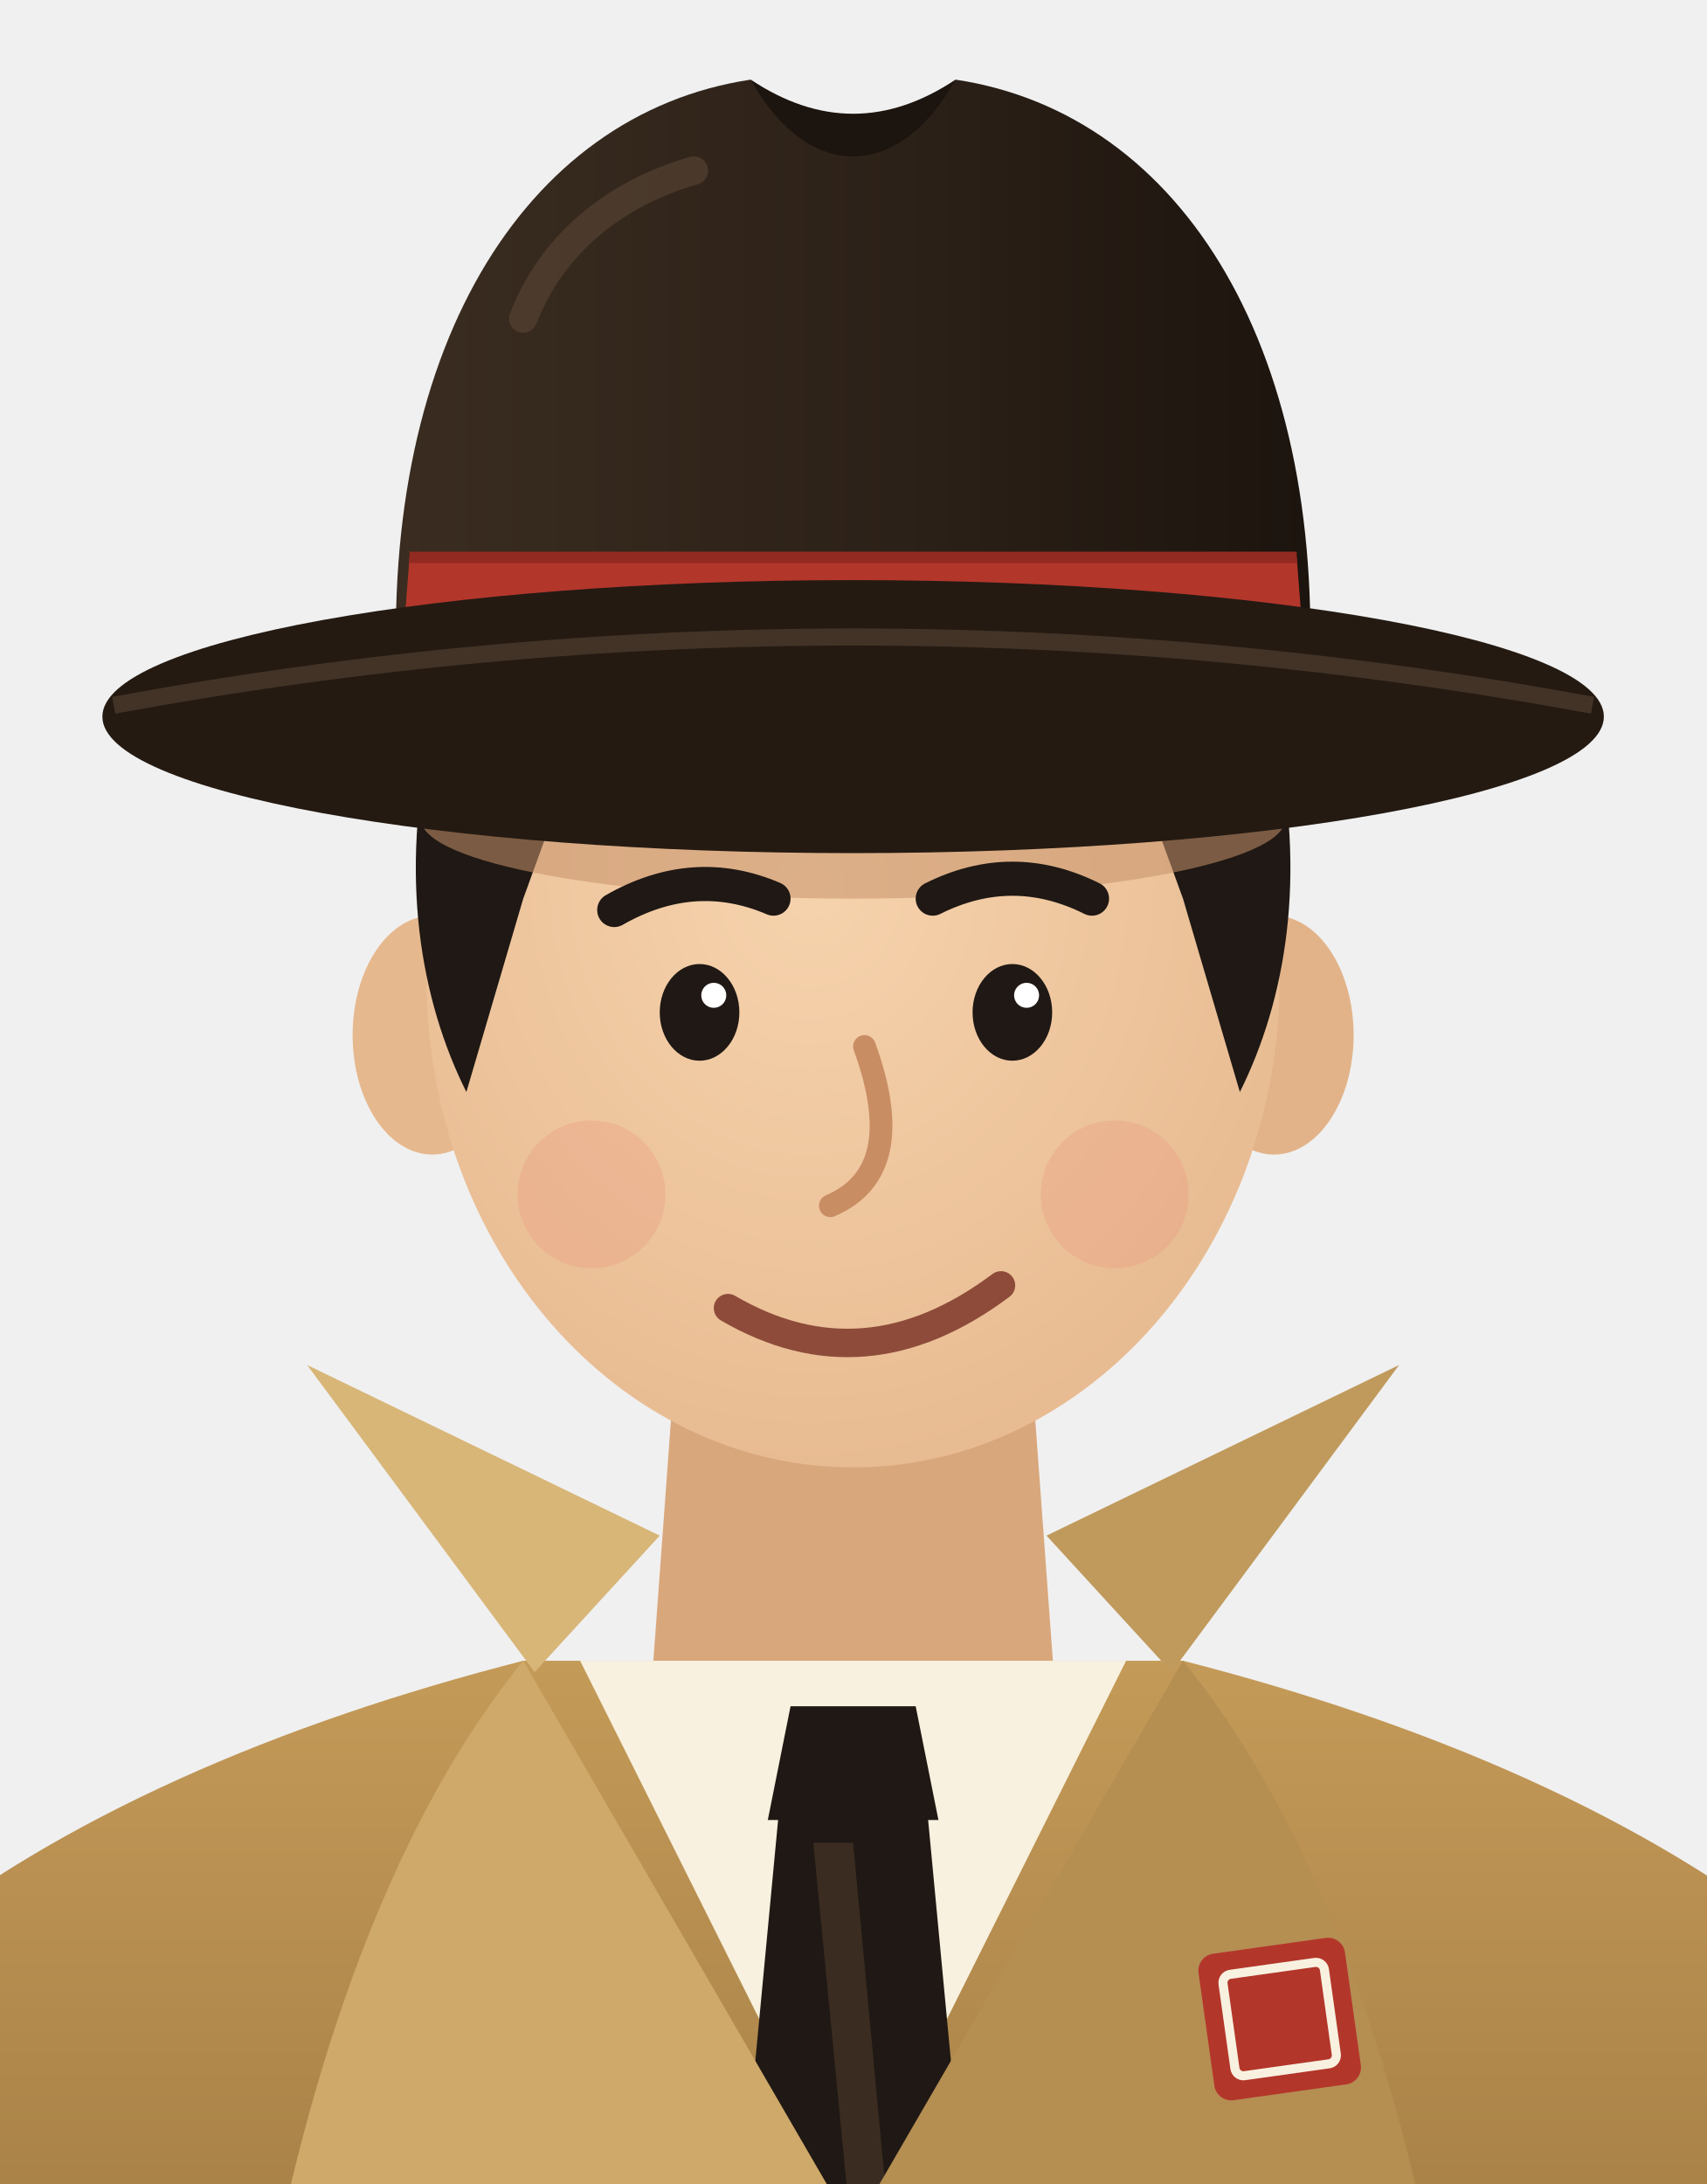
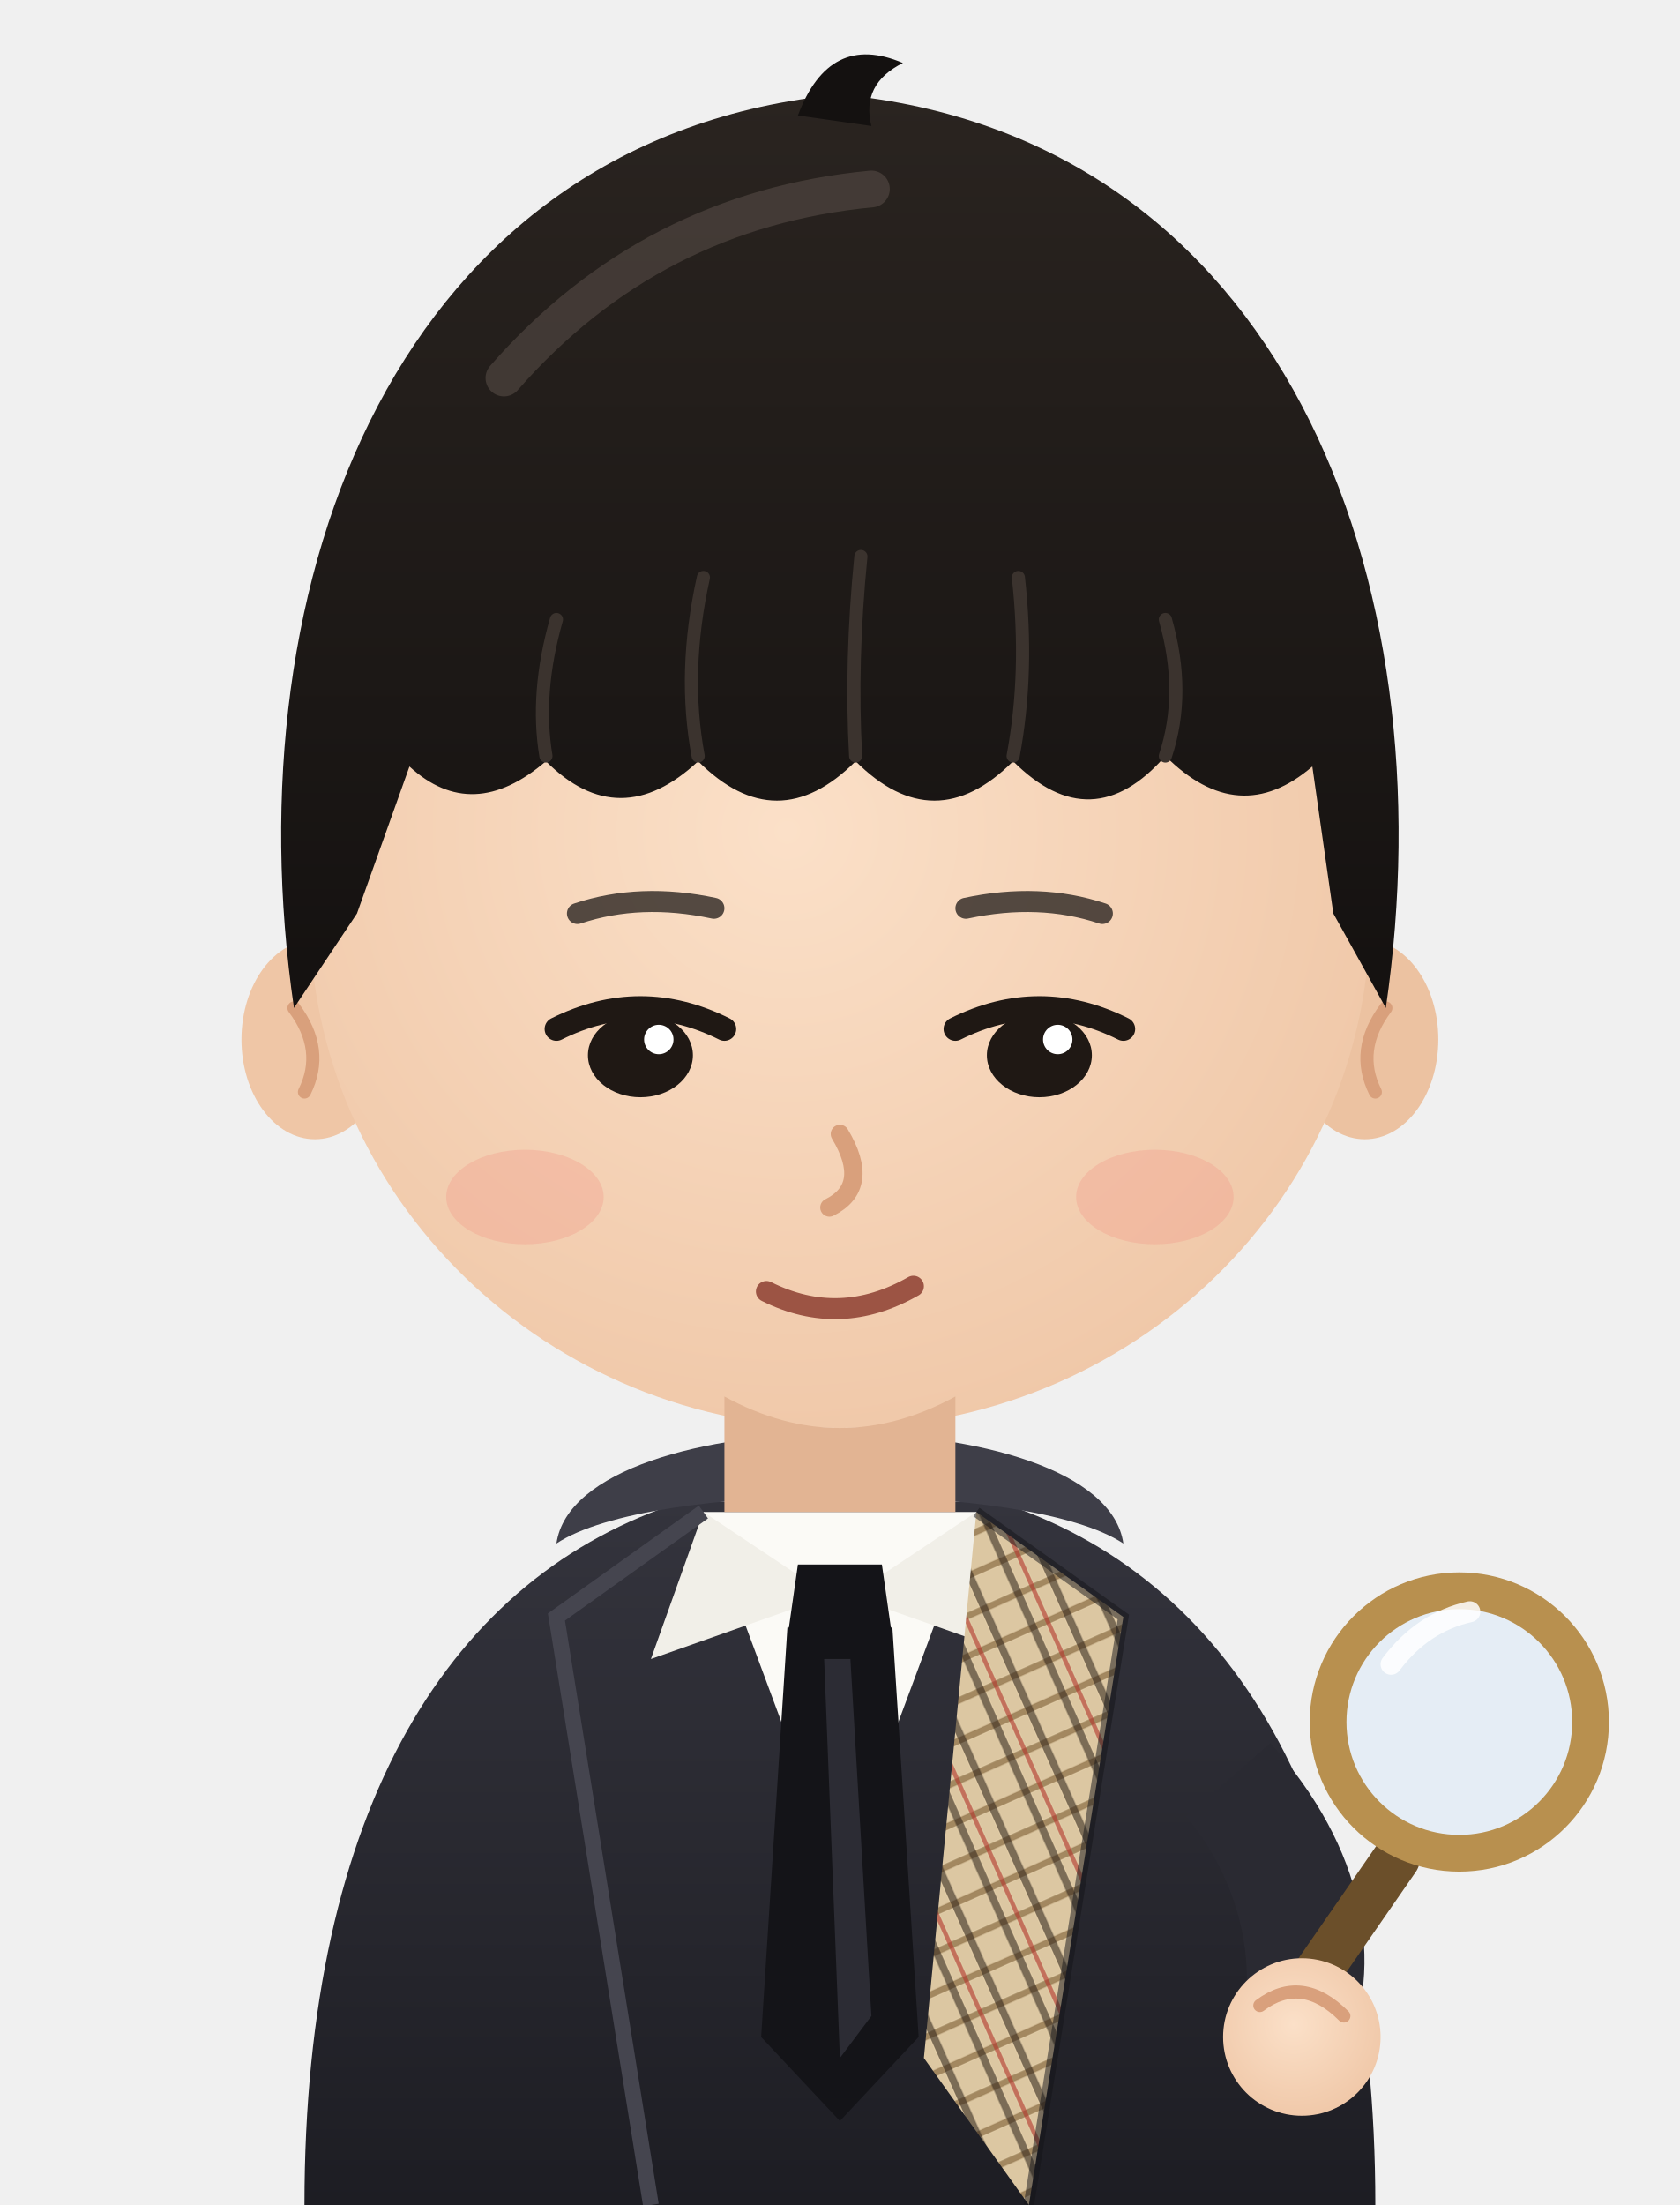
- <svg xmlns="http://www.w3.org/2000/svg" viewBox="106 78 300 384" width="300" height="384">
+ <svg xmlns="http://www.w3.org/2000/svg" viewBox="40 40 320 420" width="320" height="420">
  <defs>
-     <linearGradient id="coat" x1="0" y1="0" x2="0" y2="1">
-       <stop offset="0" stop-color="#c49a58" />
-       <stop offset="1" stop-color="#9c7640" />
+     <radialGradient id="skin" cx="0.45" cy="0.42" r="0.65">
+       <stop offset="0" stop-color="#fbe0c8" />
+       <stop offset="1" stop-color="#efc6a6" />
+     </radialGradient>
+     <linearGradient id="hair" x1="0" y1="0" x2="0" y2="1">
+       <stop offset="0" stop-color="#2a2420" />
+       <stop offset="1" stop-color="#141110" />
    </linearGradient>
-     <linearGradient id="crown" x1="0" y1="0" x2="1" y2="0">
-       <stop offset="0" stop-color="#3a2c20" />
-       <stop offset="0.55" stop-color="#2c2118" />
-       <stop offset="1" stop-color="#1c140e" />
+     <linearGradient id="jacket" x1="0" y1="0" x2="0" y2="1">
+       <stop offset="0" stop-color="#34343d" />
+       <stop offset="1" stop-color="#1d1d23" />
    </linearGradient>
-     <radialGradient id="face" cx="0.45" cy="0.4" r="0.7">
-       <stop offset="0" stop-color="#f6d3ad" />
-       <stop offset="1" stop-color="#e6b88e" />
-     </radialGradient>
+     <pattern id="check" width="14" height="14" patternUnits="userSpaceOnUse" patternTransform="rotate(-24)">
+       <rect width="14" height="14" fill="#dcc7a2" />
+       <path d="M0 3h14M0 10h14" stroke="#8a6d45" stroke-width="1.2" opacity="0.7" />
+       <path d="M4 0v14M11 0v14" stroke="#2c2118" stroke-width="1.4" opacity="0.55" />
+       <path d="M7 0v14" stroke="#b3362b" stroke-width="0.8" opacity="0.6" />
+     </pattern>
  </defs>
-   <path d="M36 512 C44 436 112 392 198 370 L314 370 C400 392 468 436 476 512 Z" fill="url(#coat)" />
-   <path d="M226 300 L286 300 L292 382 L220 382 Z" fill="#d9a77c" />
-   <path d="M208 370 L256 466 L304 370 Z" fill="#f8f1df" />
-   <path d="M245 378 L267 378 L271 398 L241 398 Z" fill="#1f1814" />
-   <path d="M243 396 L269 396 L276 470 L256 494 L236 470 Z" fill="#1f1814" />
-   <path d="M249 402 L256 402 L262 466 L256 474 Z" fill="#3a2c20" />
-   <path d="M198 370 L256 470 L228 512 L148 512 C156 452 172 402 198 370 Z" fill="#cfa96a" />
-   <path d="M314 370 L256 470 L284 512 L364 512 C356 452 340 402 314 370 Z" fill="#b58e52" />
-   <path d="M200 372 L160 318 L222 348 Z" fill="#d8b678" />
-   <path d="M312 372 L352 318 L290 348 Z" fill="#c09a5c" />
-   <path d="M256 494 L256 512" stroke="#7d5c2e" stroke-width="3" />
-   <circle cx="214" cy="486" r="6" fill="#6b4f2a" />
-   <circle cx="298" cy="486" r="6" fill="#6b4f2a" />
-   <rect x="318" y="420" width="26" height="26" rx="3" fill="#b3362b" transform="rotate(-8 331 433)" />
-   <rect x="322" y="424" width="18" height="18" rx="1.5" fill="none" stroke="#f8f1df" stroke-width="1.6" transform="rotate(-8 331 433)" />
-   <ellipse cx="182" cy="260" rx="14" ry="21" fill="#e6b88e" />
-   <ellipse cx="330" cy="260" rx="14" ry="21" fill="#e2b389" />
-   <ellipse cx="256" cy="250" rx="75" ry="86" fill="url(#face)" />
-   <path d="M182 206 C176 232 180 254 188 270 L198 236 L206 214 Z" fill="#1f1814" />
-   <path d="M330 206 C336 232 332 254 324 270 L314 236 L306 214 Z" fill="#1f1814" />
-   <path d="M196 214 C214 232 236 226 250 216 C262 230 286 232 316 214 Z" fill="#1f1814" />
-   <ellipse cx="256" cy="222" rx="76" ry="14" fill="#c7926a" opacity="0.55" />
-   <path d="M214 238 Q228 230 242 236" stroke="#1f1814" stroke-width="6" stroke-linecap="round" fill="none" />
-   <path d="M270 236 Q284 229 298 236" stroke="#1f1814" stroke-width="6" stroke-linecap="round" fill="none" />
-   <ellipse cx="229" cy="256" rx="7" ry="8.5" fill="#1f1814" />
-   <ellipse cx="284" cy="256" rx="7" ry="8.5" fill="#1f1814" />
-   <circle cx="231.5" cy="253" r="2.2" fill="#fff" />
-   <circle cx="286.5" cy="253" r="2.2" fill="#fff" />
-   <path d="M258 262 Q266 284 252 290" stroke="#c98d64" stroke-width="4" stroke-linecap="round" fill="none" />
-   <circle cx="210" cy="288" r="13" fill="#e8907a" opacity="0.28" />
-   <circle cx="302" cy="288" r="13" fill="#e8907a" opacity="0.28" />
-   <path d="M234 308 Q258 322 282 304" stroke="#8e4b3a" stroke-width="5" stroke-linecap="round" fill="none" />
-   <path d="M176 202 C172 140 198 98 238 92 C248 104 264 104 274 92 C314 98 340 140 336 202 Z" fill="url(#crown)" />
-   <path d="M238 92 C248 110 264 110 274 92 C262 100 250 100 238 92 Z" fill="#1c140e" />
-   <path d="M178 176 L334 176 L336 202 L176 202 Z" fill="#b3362b" />
-   <path d="M178 176 L334 176" stroke="#922a21" stroke-width="2" />
-   <ellipse cx="256" cy="204" rx="132" ry="24" fill="#241a12" />
-   <path d="M126 202 Q256 178 386 202" stroke="#4a3a2b" stroke-width="3" fill="none" opacity="0.8" />
-   <path d="M198 134 C203 121 214 112 228 108" stroke="#5a4635" stroke-width="5" stroke-linecap="round" fill="none" opacity="0.6" />
+   <path d="M98 460 C98 384 126 340 170 326 L230 326 C274 340 302 384 302 460 Z" fill="url(#jacket)" />
+   <path d="M174 328 L200 398 L226 328 Z" fill="#fbfaf6" />
+   <path d="M174 328 L164 356 L198 344 Z" fill="#f1efe8" />
+   <path d="M226 328 L236 356 L202 344 Z" fill="#f1efe8" />
+   <path d="M192 338 L208 338 L210 352 L190 352 Z" fill="#141418" />
+   <path d="M190 350 L210 350 L215 428 L200 444 L185 428 Z" fill="#141418" />
+   <path d="M197 356 L202 356 L206 424 L200 432 Z" fill="#2c2c34" />
+   <path d="M226 328 L254 348 L236 460 L216 432 Z" fill="url(#check)" />
+   <path d="M226 328 L254 348 L236 460" fill="none" stroke="#141418" stroke-width="2" opacity="0.5" />
+   <path d="M174 328 L146 348 L164 460" fill="none" stroke="#45454f" stroke-width="3" />
+   <path d="M146 334 C150 306 250 306 254 334 C236 322 164 322 146 334 Z" fill="#3e3e48" />
+   <path d="M282 372 C300 392 304 414 296 432 L276 428 C280 414 276 398 266 386 Z" fill="#2a2a32" />
+   <line x1="288" y1="420" x2="306" y2="394" stroke="#6b4f2a" stroke-width="9" stroke-linecap="round" />
+   <circle cx="288" cy="428" r="15" fill="url(#skin)" />
+   <path d="M280 422 Q288 416 296 424" stroke="#d9a07c" stroke-width="2.5" fill="none" stroke-linecap="round" />
+   <circle cx="318" cy="368" r="25" fill="rgba(210,232,255,0.35)" stroke="#b8904f" stroke-width="7" />
+   <path d="M305 357 Q311 349 320 347" stroke="#fff" stroke-width="4" stroke-linecap="round" fill="none" opacity="0.85" />
+   <ellipse cx="100" cy="238" rx="14" ry="19" fill="#efc6a6" />
+   <ellipse cx="300" cy="238" rx="14" ry="19" fill="#ecc2a1" />
+   <path d="M96 232 Q102 240 98 248" stroke="#d9a07c" stroke-width="2.5" fill="none" stroke-linecap="round" />
+   <path d="M304 232 Q298 240 302 248" stroke="#d9a07c" stroke-width="2.5" fill="none" stroke-linecap="round" />
+   <ellipse cx="200" cy="214" rx="101" ry="98" fill="url(#skin)" />
+   <path d="M178 306 Q200 318 222 306 L222 328 L178 328 Z" fill="#e2b493" />
+   <path d="M96 232      C84 150 116 66 200 58      C284 66 316 150 304 232      L294 214      L290 186      Q276 198 262 184      Q248 200 233 185      Q218 200 203 185      Q188 200 173 185      Q158 199 144 185      Q130 197 118 186      L108 214 Z" fill="url(#hair)" />
+   <path d="M174 150 Q170 168 173 184 M204 146 Q202 166 203 184 M234 150 Q236 168 233 184 M146 158 Q142 172 144 184 M262 158 Q266 172 262 184" stroke="#3b332e" stroke-width="2.5" fill="none" stroke-linecap="round" />
+   <path d="M192 62 Q198 46 212 52 Q204 56 206 64 Z" fill="#141110" />
+   <path d="M136 112 Q164 80 206 76" stroke="#5a4f48" stroke-width="7" stroke-linecap="round" fill="none" opacity="0.55" />
+   <path d="M146 236 Q162 228 178 236" stroke="#1f1814" stroke-width="4.5" stroke-linecap="round" fill="none" />
+   <path d="M222 236 Q238 228 254 236" stroke="#1f1814" stroke-width="4.5" stroke-linecap="round" fill="none" />
+   <ellipse cx="162" cy="241" rx="10" ry="8" fill="#1f1814" />
+   <ellipse cx="238" cy="241" rx="10" ry="8" fill="#1f1814" />
+   <circle cx="165.5" cy="238" r="2.8" fill="#fff" />
+   <circle cx="241.5" cy="238" r="2.8" fill="#fff" />
+   <path d="M150 214 Q162 210 176 213" stroke="#2a2420" stroke-width="4" stroke-linecap="round" fill="none" opacity="0.8" />
+   <path d="M224 213 Q238 210 250 214" stroke="#2a2420" stroke-width="4" stroke-linecap="round" fill="none" opacity="0.8" />
+   <path d="M200 256 Q206 266 198 270" stroke="#d9a07c" stroke-width="3.5" stroke-linecap="round" fill="none" />
+   <ellipse cx="140" cy="268" rx="15" ry="9" fill="#f29a8a" opacity="0.35" />
+   <ellipse cx="260" cy="268" rx="15" ry="9" fill="#f29a8a" opacity="0.35" />
+   <path d="M186 286 Q200 293 214 285" stroke="#9c5444" stroke-width="4" stroke-linecap="round" fill="none" />
</svg>
